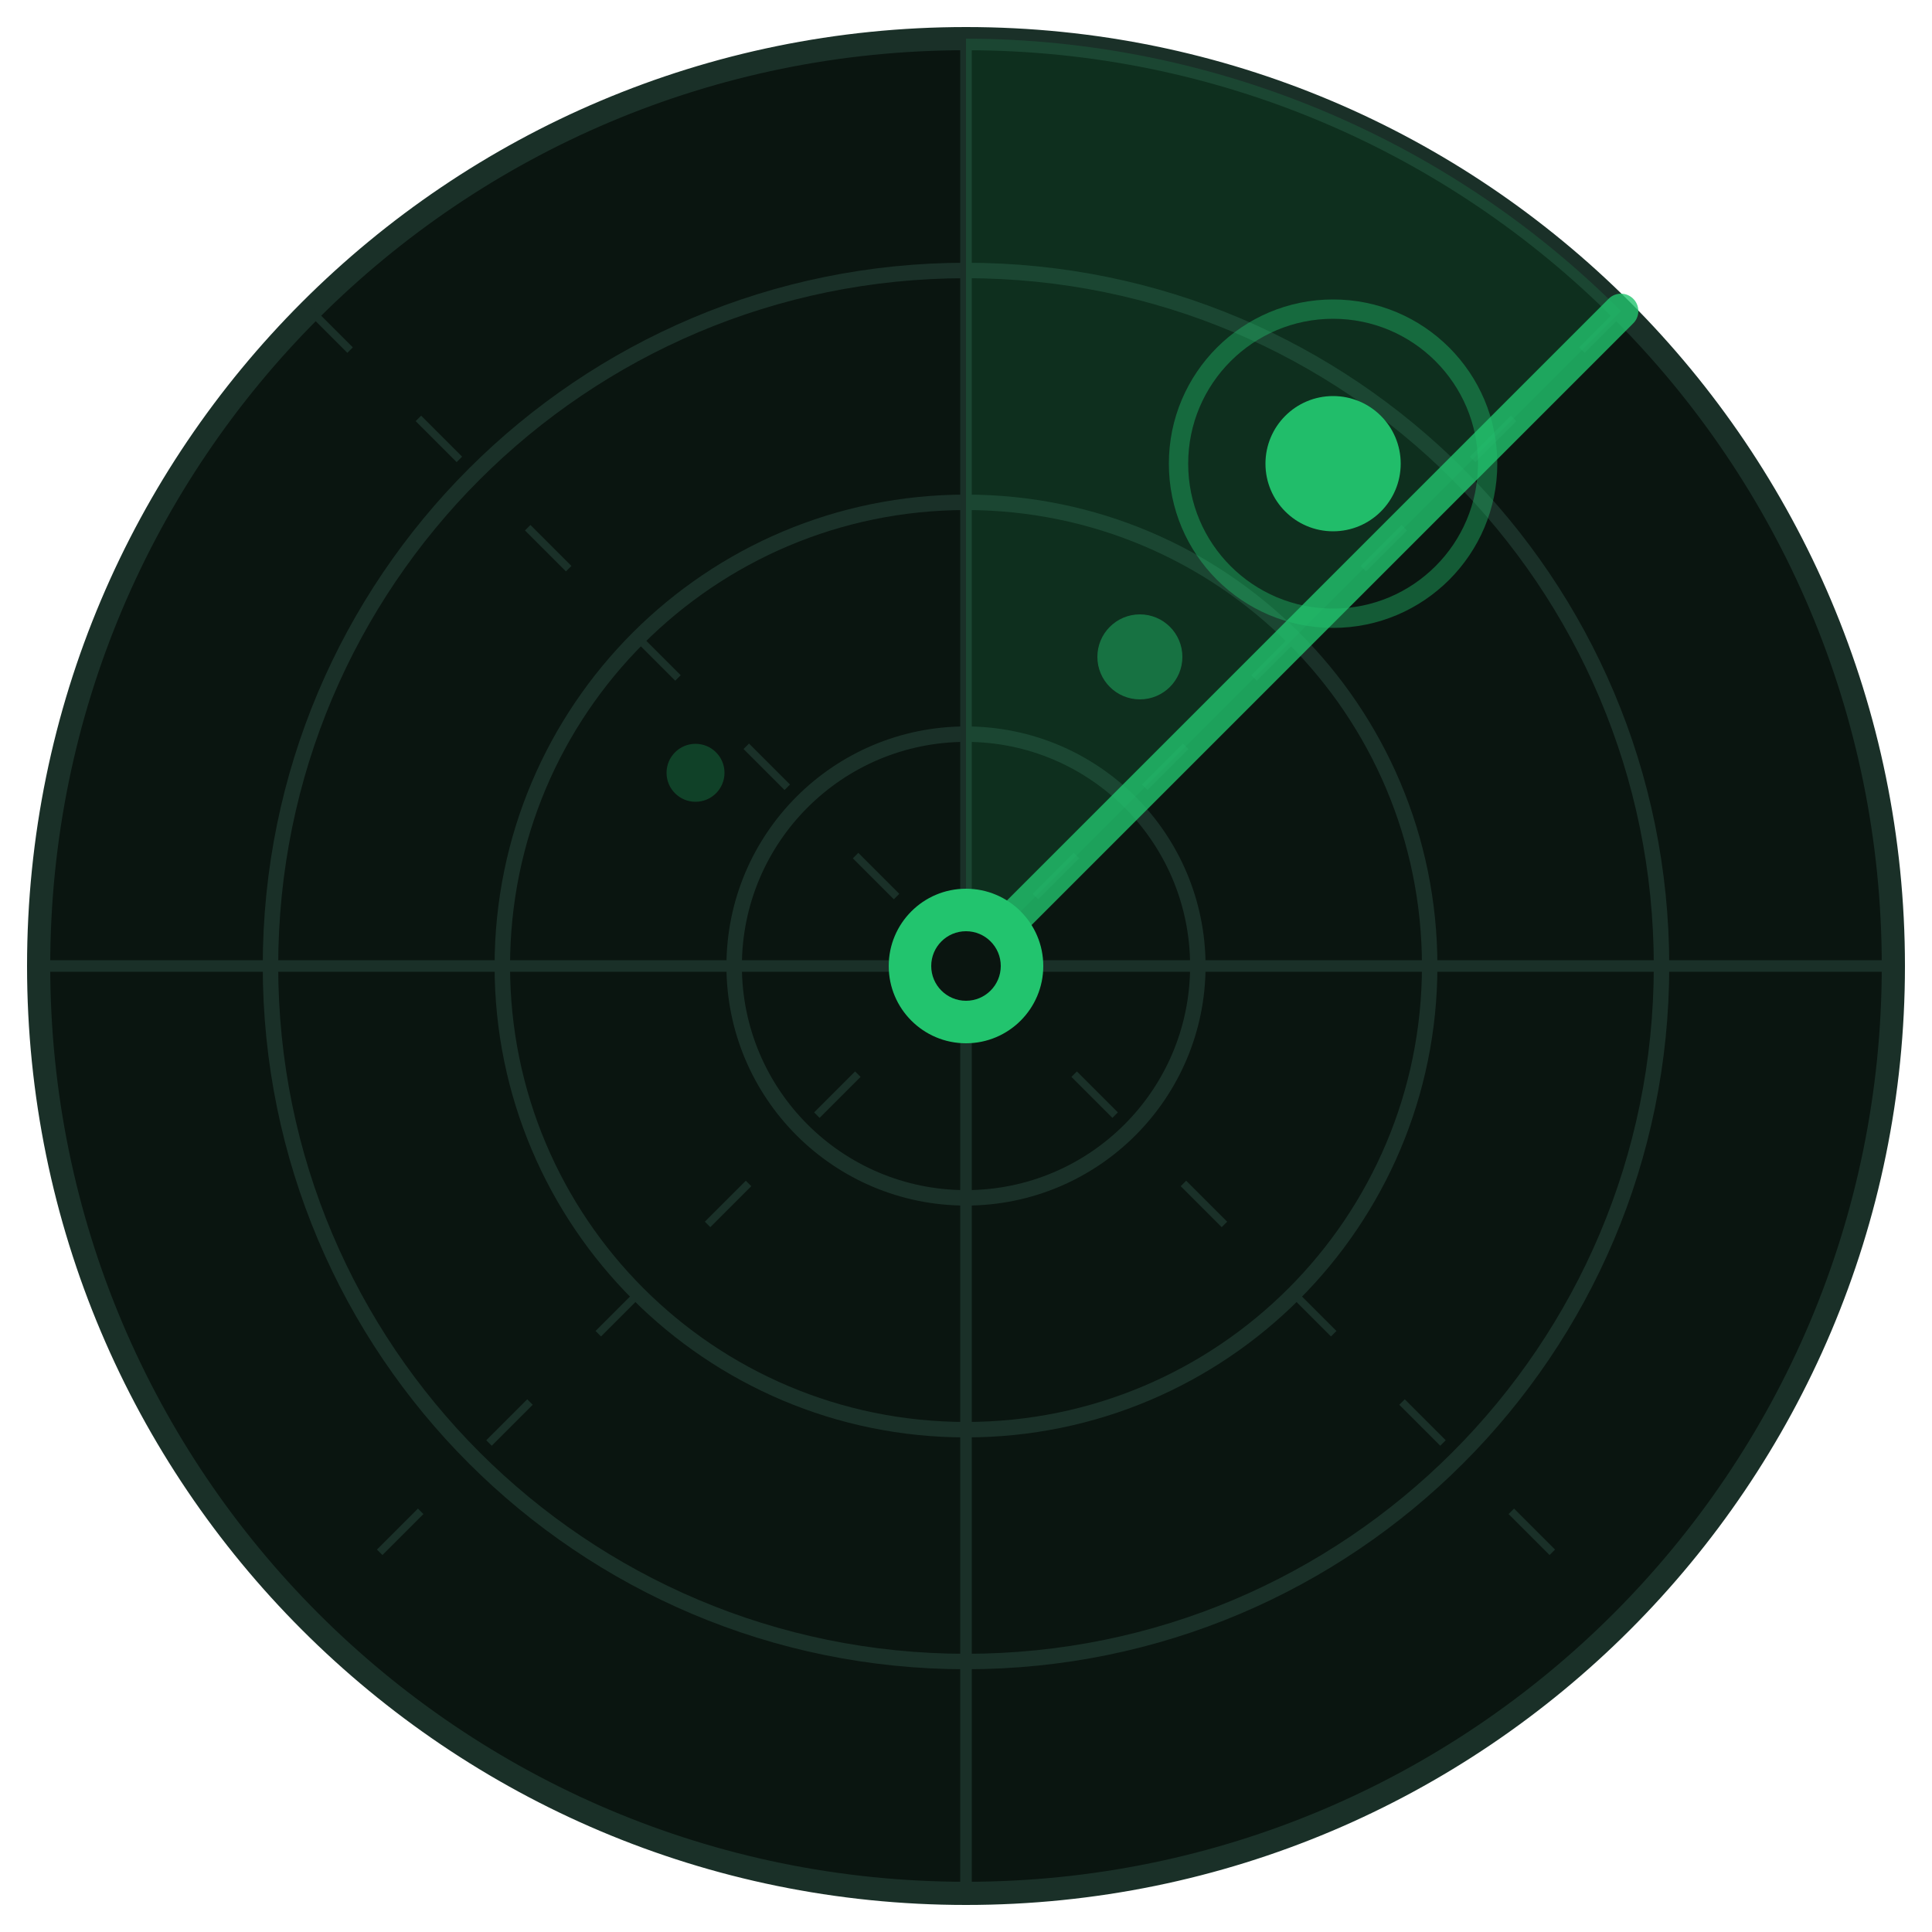
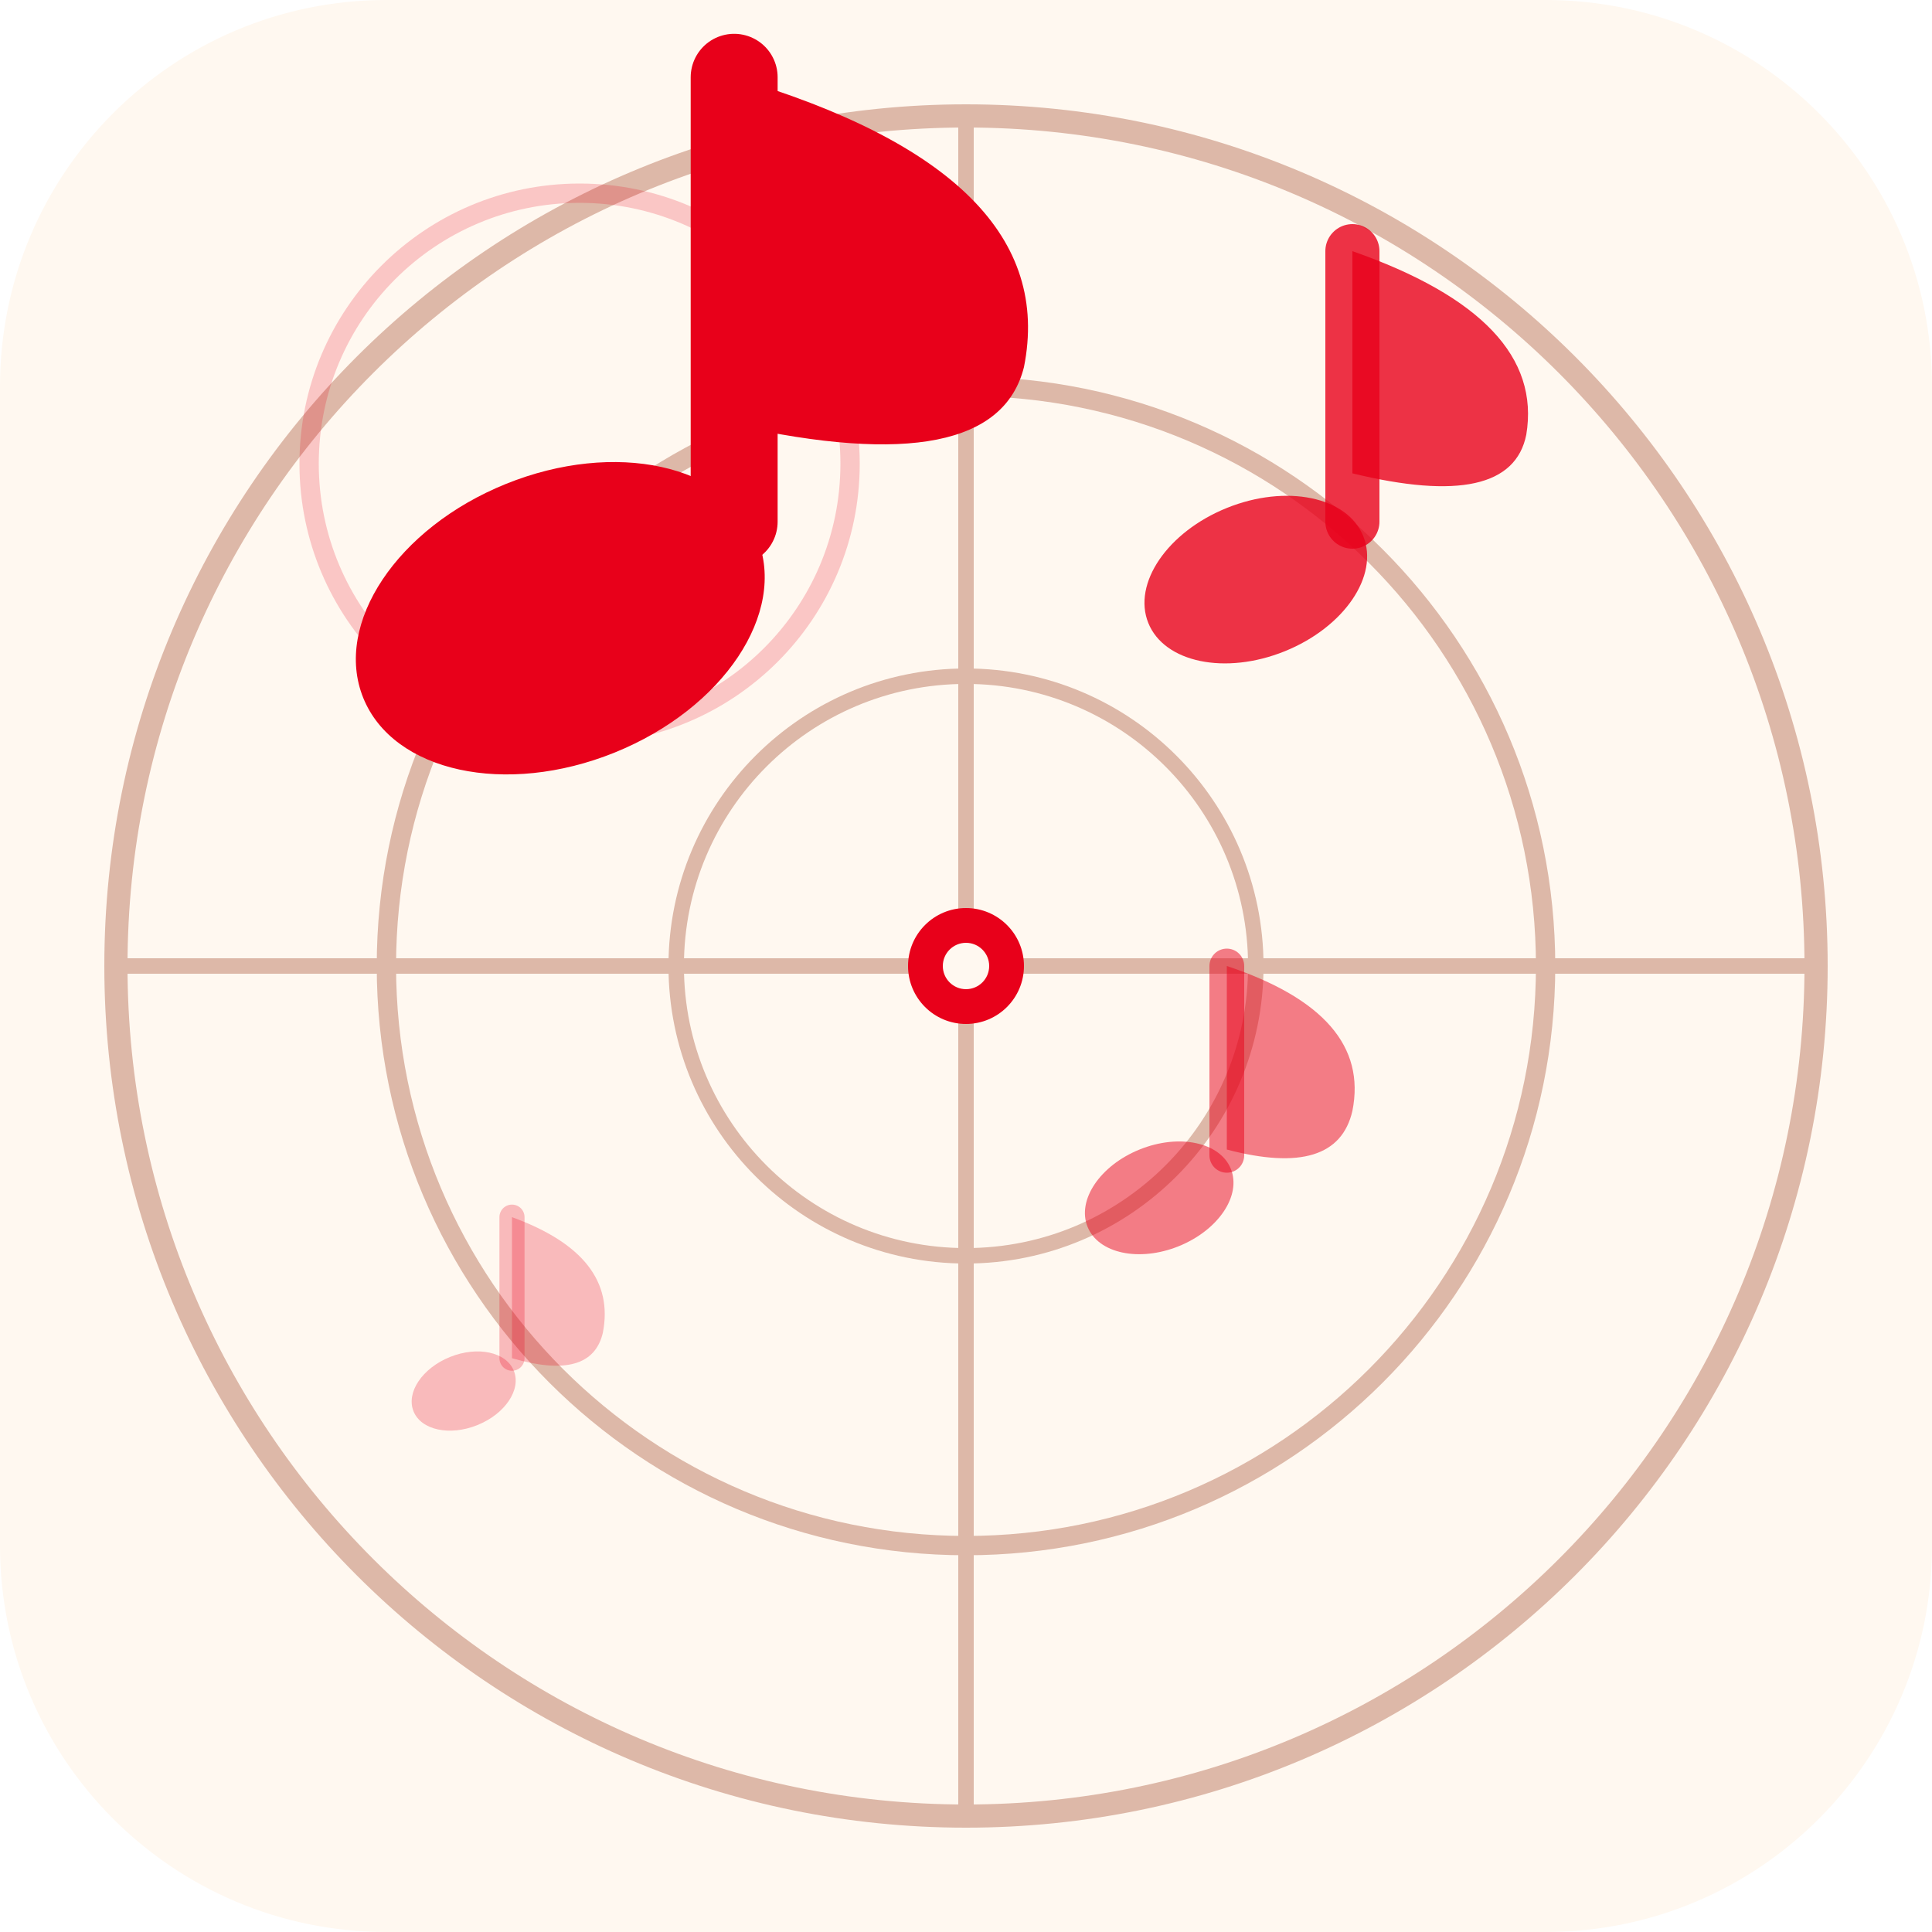
<svg xmlns="http://www.w3.org/2000/svg" viewBox="0 0 100 100" width="100" height="100">
-   <circle cx="50" cy="50" r="48" fill="#0a1510" />
-   <circle cx="50" cy="50" r="48" fill="none" stroke="#1a3028" stroke-width="1.2" />
-   <circle cx="50" cy="50" r="36" fill="none" stroke="#1a3028" stroke-width="0.8" />
-   <circle cx="50" cy="50" r="24" fill="none" stroke="#1a3028" stroke-width="0.8" />
-   <circle cx="50" cy="50" r="12" fill="none" stroke="#1a3028" stroke-width="0.8" />
-   <line x1="2" y1="50" x2="98" y2="50" stroke="#1a3028" stroke-width="0.6" />
-   <line x1="50" y1="2" x2="50" y2="98" stroke="#1a3028" stroke-width="0.6" />
-   <line x1="16" y1="16" x2="84" y2="84" stroke="#1a3028" stroke-width="0.4" stroke-dasharray="3 5" />
-   <line x1="84" y1="16" x2="16" y2="84" stroke="#1a3028" stroke-width="0.4" stroke-dasharray="3 5" />
-   <path d="M 50 50 L 50 2 A 48 48 0 0 1 83.9 16.1 Z" fill="#22c46e" opacity="0.15" />
-   <line x1="50" y1="50" x2="83.9" y2="16.1" stroke="#22c46e" stroke-width="1.8" stroke-linecap="round" opacity="0.8" />
-   <circle cx="69" cy="24" r="3.5" fill="#22c46e" opacity="0.95" />
-   <circle cx="69" cy="24" r="8" fill="none" stroke="#22c46e" stroke-width="1" opacity="0.4" />
-   <circle cx="59" cy="34" r="2.2" fill="#22c46e" opacity="0.45" />
-   <circle cx="36" cy="40" r="1.5" fill="#22c46e" opacity="0.25" />
-   <circle cx="50" cy="50" r="4" fill="#22c46e" />
-   <circle cx="50" cy="50" r="1.8" fill="#0a1510" />
+   <defs>
+     <clipPath id="c">
+       <rect width="100" height="100" rx="20" />
+     </clipPath>
+   </defs>
+   <rect width="100" height="100" rx="20" fill="#fff8f0" />
+   <g clip-path="url(#c)">
+     <circle cx="50" cy="50" r="44" fill="none" stroke="#ddb8a8" stroke-width="1.2" />
+     <circle cx="50" cy="50" r="30" fill="none" stroke="#ddb8a8" stroke-width="1" />
+     <circle cx="50" cy="50" r="15" fill="none" stroke="#ddb8a8" stroke-width="0.8" />
+     <line x1="6" y1="50" x2="94" y2="50" stroke="#ddb8a8" stroke-width="0.8" />
+     <line x1="50" y1="6" x2="50" y2="94" stroke="#ddb8a8" stroke-width="0.8" />
+     <circle cx="30" cy="24" r="14" fill="none" stroke="#e8001a" stroke-width="1" opacity="0.2" />
+     <ellipse cx="29" cy="32" rx="11" ry="7.5" transform="rotate(-22 29 32)" fill="#e8001a" />
+     <line x1="38" y1="27" x2="38" y2="4" stroke="#e8001a" stroke-width="4.5" stroke-linecap="round" />
+     <path d="M 38 4 Q 55 9, 53 19 Q 51.5 25, 38 22" fill="#e8001a" />
+     <ellipse cx="65" cy="30" rx="6" ry="4" transform="rotate(-22 65 30)" fill="#e8001a" opacity="0.8" />
+     <line x1="70" y1="27" x2="70" y2="13" stroke="#e8001a" stroke-width="2.8" stroke-linecap="round" opacity="0.8" />
+     <path d="M 70 13 Q 80 16.5, 79 22.5 Q 78.2 26.5, 70 24.5" fill="#e8001a" opacity="0.8" />
+     <ellipse cx="60" cy="62" rx="4" ry="2.7" transform="rotate(-22 60 62)" fill="#e8001a" opacity="0.5" />
+     <line x1="63.5" y1="59.8" x2="63.5" y2="50" stroke="#e8001a" stroke-width="1.8" stroke-linecap="round" opacity="0.5" />
+     <path d="M 63.5 50 Q 71 52.5, 70 57.5 Q 69.2 61, 63.5 59.5" fill="#e8001a" opacity="0.5" />
+     <ellipse cx="24" cy="72" rx="2.8" ry="1.9" transform="rotate(-22 24 72)" fill="#e8001a" opacity="0.25" />
+     <line x1="26.5" y1="70.3" x2="26.5" y2="63" stroke="#e8001a" stroke-width="1.3" stroke-linecap="round" opacity="0.25" />
+     <path d="M 26.5 63 Q 32 65, 31.2 69 Q 30.6 71.5, 26.5 70.3" fill="#e8001a" opacity="0.25" />
+     <circle cx="50" cy="50" r="3" fill="#e8001a" />
+     <circle cx="50" cy="50" r="1.2" fill="#fff8f0" />
+   </g>
</svg>
